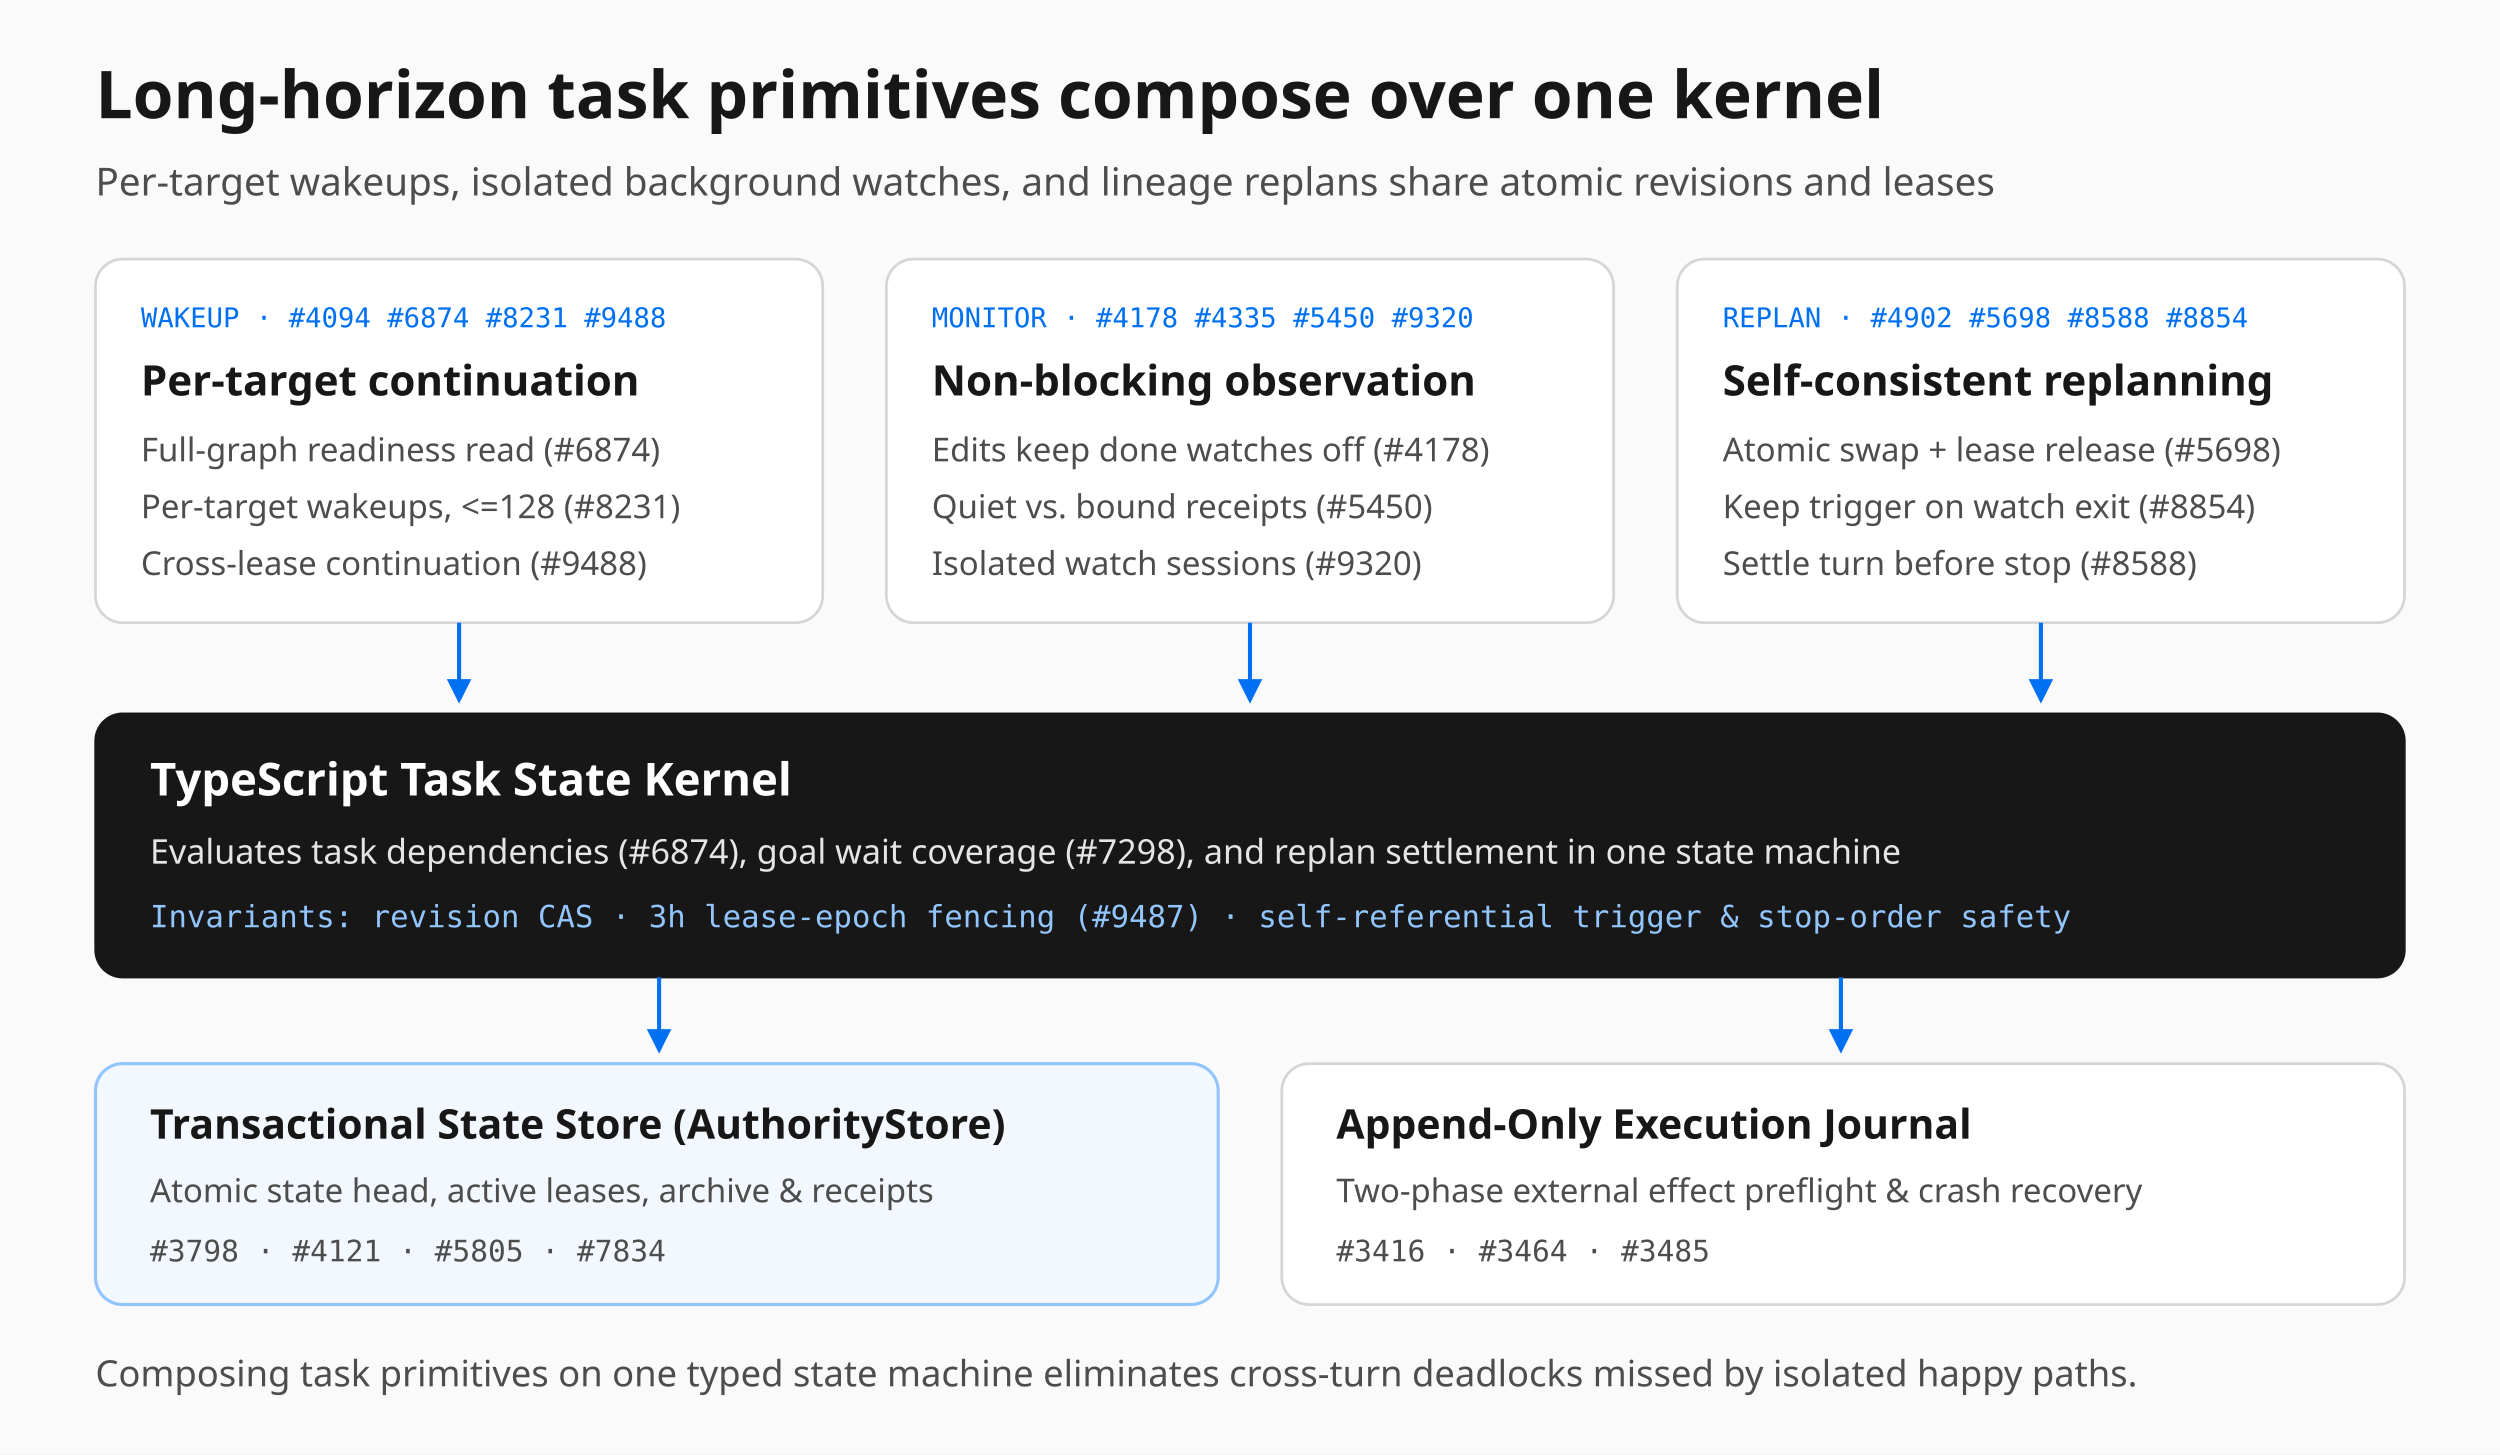
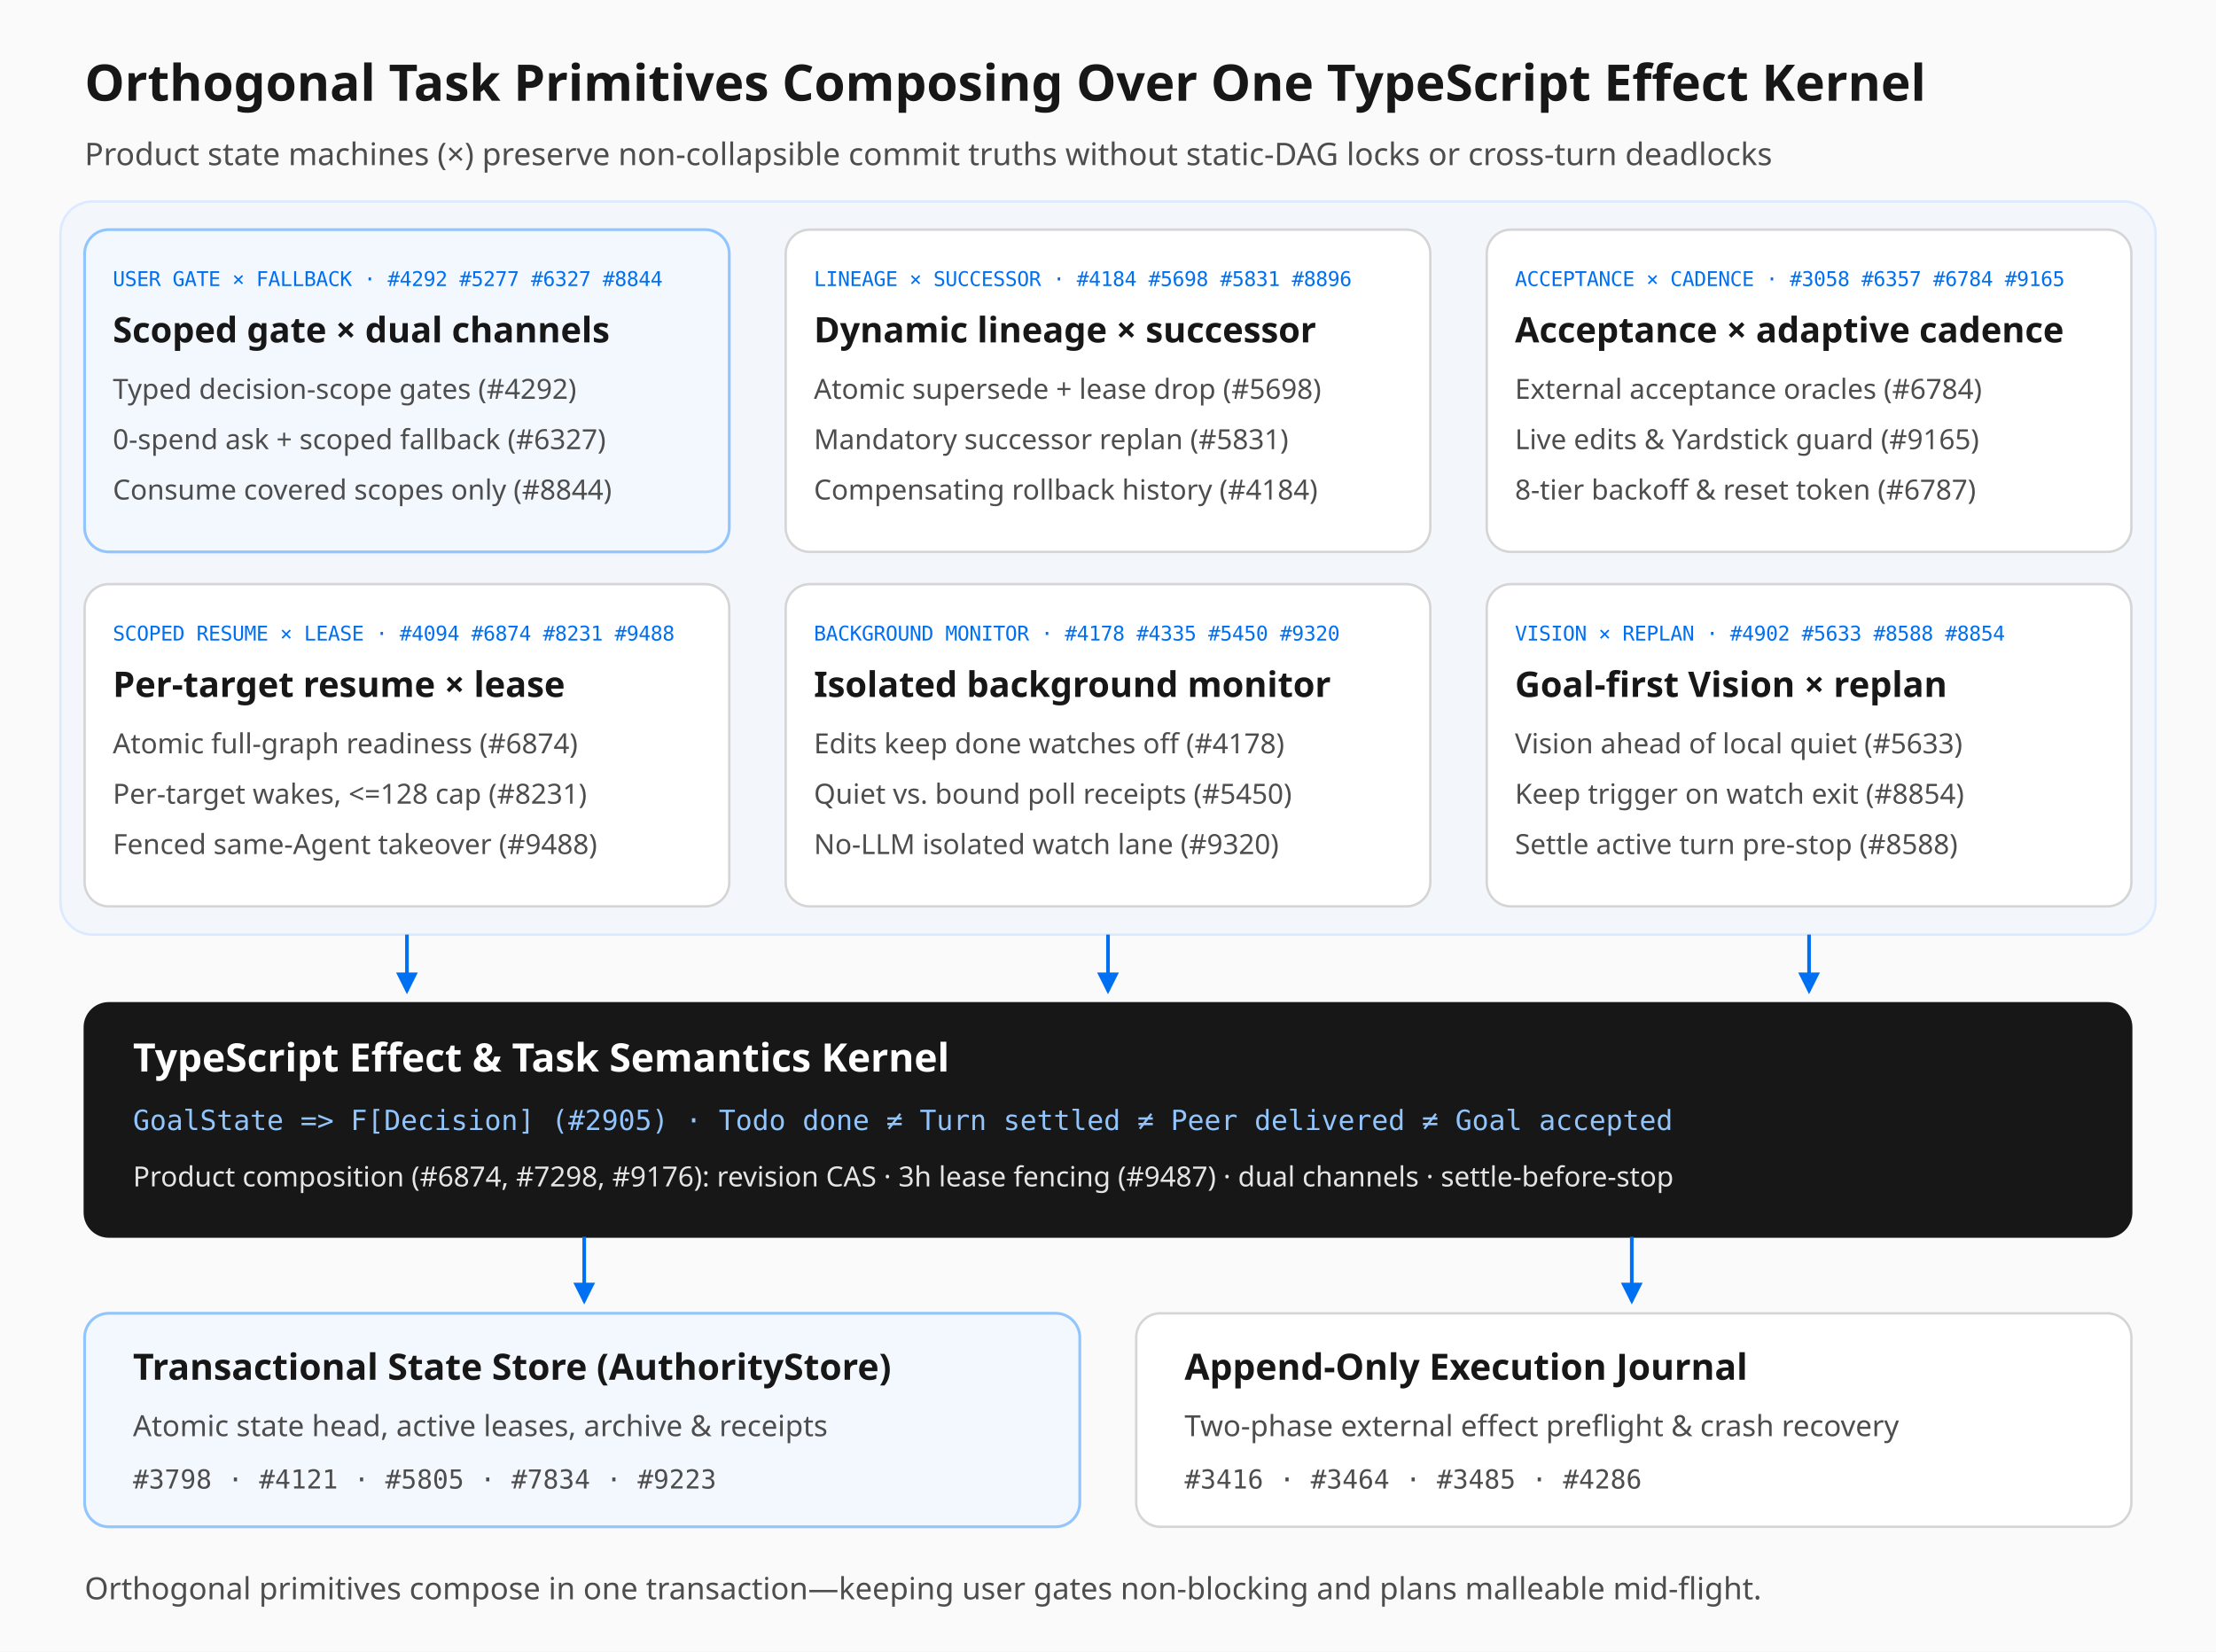
- <svg xmlns="http://www.w3.org/2000/svg" width="1100" height="640" viewBox="0 0 1100 640" role="img" aria-labelledby="t d">
+ <svg xmlns="http://www.w3.org/2000/svg" width="1100" height="820" viewBox="0 0 1100 820" role="img" aria-labelledby="t d">
  <defs>
    <marker id="arrow" viewBox="0 0 10 10" refX="8.5" refY="5" markerWidth="6" markerHeight="6" orient="auto-start-reverse">
      <path d="M0 0 L10 5 L0 10 Z" fill="#0070f3" />
    </marker>
  </defs>
  <rect width="100%" height="100%" fill="#fafafa" />
  <style>
    text { font-family: Geist, "PingFang SC", "Microsoft YaHei", sans-serif; fill: #171717; }
    .sub { fill: #4d4d4d; }
    .blue { fill: #0070f3; }
    .on-dark { fill: #ffffff; }
    .on-dark-sub { fill: #e5e5e5; }
    .on-dark-sky { fill: #93c5fd; }
    .mono { font-family: "Geist Mono", "SFMono-Regular", monospace; }
+     .tag { font-family: "Geist Mono", "SFMono-Regular", monospace; fill: #0070f3; letter-spacing: -0.15px; }
+     .tray { fill: #f3f6fb; stroke: #dbeafe; stroke-width: 1.2; }
    .box { fill: #fff; stroke: #d5d5d5; stroke-width: 1.2; }
    .box-hi { fill: #f3f8ff; stroke: #93c5fd; stroke-width: 1.4; }
    .kernel { fill: #171717; stroke: #171717; }
    .flow { fill: none; stroke: #0070f3; stroke-width: 1.8; marker-end: url(#arrow); }
  </style>
-   <text x="42" y="52" font-size="29" font-weight="600">Long-horizon task primitives compose over one kernel</text>
-   <text x="42" y="86" font-size="17" class="sub">Per-target wakeups, isolated background watches, and lineage replans share atomic revisions and leases</text>
-   <rect class="box" x="42" y="114" width="320" height="160" rx="12" />
-   <text x="62" y="144" font-size="12" font-weight="500" class="mono blue">WAKEUP · #4094 #6874 #8231 #9488</text>
-   <text x="62" y="174" font-size="18.5" font-weight="600">Per-target continuation</text>
-   <text x="62" y="203" font-size="14.5" class="sub">Full-graph readiness read (#6874)</text>
-   <text x="62" y="228" font-size="14.5" class="sub">Per-target wakeups, &lt;=128 (#8231)</text>
-   <text x="62" y="253" font-size="14.5" class="sub">Cross-lease continuation (#9488)</text>
+   <text x="42" y="50" font-size="25" font-weight="600">Orthogonal Task Primitives Composing Over One TypeScript Effect Kernel</text>
+   <text x="42" y="82" font-size="15.5" class="sub">Product state machines (×) preserve non-collapsible commit truths without static-DAG locks or cross-turn deadlocks</text>
+   <rect class="tray" x="30" y="100" width="1040" height="364" rx="16" />
+   <rect class="box-hi" x="42" y="114" width="320" height="160" rx="12" />
+   <text x="56" y="142" font-size="10.1" font-weight="500" class="tag">USER GATE × FALLBACK · #4292 #5277 #6327 #8844</text>
+   <text x="56" y="170" font-size="17.5" font-weight="600">Scoped gate × dual channels</text>
+   <text x="56" y="198" font-size="13.8" class="sub">Typed decision-scope gates (#4292)</text>
+   <text x="56" y="223" font-size="13.8" class="sub">0-spend ask + scoped fallback (#6327)</text>
+   <text x="56" y="248" font-size="13.8" class="sub">Consume covered scopes only (#8844)</text>
  <rect class="box" x="390" y="114" width="320" height="160" rx="12" />
-   <text x="410" y="144" font-size="12" font-weight="500" class="mono blue">MONITOR · #4178 #4335 #5450 #9320</text>
-   <text x="410" y="174" font-size="18.5" font-weight="600">Non-blocking observation</text>
-   <text x="410" y="203" font-size="14.5" class="sub">Edits keep done watches off (#4178)</text>
-   <text x="410" y="228" font-size="14.5" class="sub">Quiet vs. bound receipts (#5450)</text>
-   <text x="410" y="253" font-size="14.5" class="sub">Isolated watch sessions (#9320)</text>
+   <text x="404" y="142" font-size="10.1" font-weight="500" class="tag">LINEAGE × SUCCESSOR · #4184 #5698 #5831 #8896</text>
+   <text x="404" y="170" font-size="17.5" font-weight="600">Dynamic lineage × successor</text>
+   <text x="404" y="198" font-size="13.8" class="sub">Atomic supersede + lease drop (#5698)</text>
+   <text x="404" y="223" font-size="13.8" class="sub">Mandatory successor replan (#5831)</text>
+   <text x="404" y="248" font-size="13.8" class="sub">Compensating rollback history (#4184)</text>
  <rect class="box" x="738" y="114" width="320" height="160" rx="12" />
-   <text x="758" y="144" font-size="12" font-weight="500" class="mono blue">REPLAN · #4902 #5698 #8588 #8854</text>
-   <text x="758" y="174" font-size="18.5" font-weight="600">Self-consistent replanning</text>
-   <text x="758" y="203" font-size="14.5" class="sub">Atomic swap + lease release (#5698)</text>
-   <text x="758" y="228" font-size="14.5" class="sub">Keep trigger on watch exit (#8854)</text>
-   <text x="758" y="253" font-size="14.5" class="sub">Settle turn before stop (#8588)</text>
-   <path class="flow" d="M202 274 V308" />
-   <path class="flow" d="M550 274 V308" />
-   <path class="flow" d="M898 274 V308" />
-   <rect class="kernel" x="42" y="314" width="1016" height="116" rx="12" />
-   <text x="66" y="350" font-size="20" font-weight="600" class="on-dark">TypeScript Task State Kernel</text>
-   <text x="66" y="380" font-size="15" class="on-dark-sub">Evaluates task dependencies (#6874), goal wait coverage (#7298), and replan settlement in one state machine</text>
-   <text x="66" y="408" font-size="13.5" class="mono on-dark-sky">Invariants: revision CAS · 3h lease-epoch fencing (#9487) · self-referential trigger &amp; stop-order safety</text>
-   <path class="flow" d="M290 430 V462" />
-   <path class="flow" d="M810 430 V462" />
-   <rect class="box-hi" x="42" y="468" width="494" height="106" rx="12" />
-   <text x="66" y="501" font-size="18" font-weight="600">Transactional State Store (AuthorityStore)</text>
-   <text x="66" y="529" font-size="14.5" class="sub">Atomic state head, active leases, archive &amp; receipts</text>
-   <text x="66" y="555" font-size="13" class="mono sub">#3798 · #4121 · #5805 · #7834</text>
-   <rect class="box" x="564" y="468" width="494" height="106" rx="12" />
-   <text x="588" y="501" font-size="18" font-weight="600">Append-Only Execution Journal</text>
-   <text x="588" y="529" font-size="14.5" class="sub">Two-phase external effect preflight &amp; crash recovery</text>
-   <text x="588" y="555" font-size="13" class="mono sub">#3416 · #3464 · #3485</text>
-   <text x="42" y="610" font-size="16" class="sub">Composing task primitives on one typed state machine eliminates cross-turn deadlocks missed by isolated happy paths.</text>
+   <text x="752" y="142" font-size="10.1" font-weight="500" class="tag">ACCEPTANCE × CADENCE · #3058 #6357 #6784 #9165</text>
+   <text x="752" y="170" font-size="17.5" font-weight="600">Acceptance × adaptive cadence</text>
+   <text x="752" y="198" font-size="13.8" class="sub">External acceptance oracles (#6784)</text>
+   <text x="752" y="223" font-size="13.8" class="sub">Live edits &amp; Yardstick guard (#9165)</text>
+   <text x="752" y="248" font-size="13.8" class="sub">8-tier backoff &amp; reset token (#6787)</text>
+   <rect class="box" x="42" y="290" width="320" height="160" rx="12" />
+   <text x="56" y="318" font-size="10.1" font-weight="500" class="tag">SCOPED RESUME × LEASE · #4094 #6874 #8231 #9488</text>
+   <text x="56" y="346" font-size="17.5" font-weight="600">Per-target resume × lease</text>
+   <text x="56" y="374" font-size="13.8" class="sub">Atomic full-graph readiness (#6874)</text>
+   <text x="56" y="399" font-size="13.8" class="sub">Per-target wakes, &lt;=128 cap (#8231)</text>
+   <text x="56" y="424" font-size="13.8" class="sub">Fenced same-Agent takeover (#9488)</text>
+   <rect class="box" x="390" y="290" width="320" height="160" rx="12" />
+   <text x="404" y="318" font-size="10.1" font-weight="500" class="tag">BACKGROUND MONITOR · #4178 #4335 #5450 #9320</text>
+   <text x="404" y="346" font-size="17.5" font-weight="600">Isolated background monitor</text>
+   <text x="404" y="374" font-size="13.8" class="sub">Edits keep done watches off (#4178)</text>
+   <text x="404" y="399" font-size="13.8" class="sub">Quiet vs. bound poll receipts (#5450)</text>
+   <text x="404" y="424" font-size="13.8" class="sub">No-LLM isolated watch lane (#9320)</text>
+   <rect class="box" x="738" y="290" width="320" height="160" rx="12" />
+   <text x="752" y="318" font-size="10.1" font-weight="500" class="tag">VISION × REPLAN · #4902 #5633 #8588 #8854</text>
+   <text x="752" y="346" font-size="17.5" font-weight="600">Goal-first Vision × replan</text>
+   <text x="752" y="374" font-size="13.8" class="sub">Vision ahead of local quiet (#5633)</text>
+   <text x="752" y="399" font-size="13.8" class="sub">Keep trigger on watch exit (#8854)</text>
+   <text x="752" y="424" font-size="13.8" class="sub">Settle active turn pre-stop (#8588)</text>
+   <path class="flow" d="M202 464 V492" />
+   <path class="flow" d="M550 464 V492" />
+   <path class="flow" d="M898 464 V492" />
+   <rect class="kernel" x="42" y="498" width="1016" height="116" rx="12" />
+   <text x="66" y="532" font-size="19.5" font-weight="600" class="on-dark">TypeScript Effect &amp; Task Semantics Kernel</text>
+   <text x="66" y="561" font-size="13.8" class="mono on-dark-sky">GoalState =&gt; F[Decision] (#2905) · Todo done ≠ Turn settled ≠ Peer delivered ≠ Goal accepted</text>
+   <text x="66" y="589" font-size="13.8" class="on-dark-sub">Product composition (#6874, #7298, #9176): revision CAS · 3h lease fencing (#9487) · dual channels · settle-before-stop</text>
+   <path class="flow" d="M290 614 V646" />
+   <path class="flow" d="M810 614 V646" />
+   <rect class="box-hi" x="42" y="652" width="494" height="106" rx="12" />
+   <text x="66" y="685" font-size="18" font-weight="600">Transactional State Store (AuthorityStore)</text>
+   <text x="66" y="713" font-size="14.5" class="sub">Atomic state head, active leases, archive &amp; receipts</text>
+   <text x="66" y="739" font-size="13" class="mono sub">#3798 · #4121 · #5805 · #7834 · #9223</text>
+   <rect class="box" x="564" y="652" width="494" height="106" rx="12" />
+   <text x="588" y="685" font-size="18" font-weight="600">Append-Only Execution Journal</text>
+   <text x="588" y="713" font-size="14.5" class="sub">Two-phase external effect preflight &amp; crash recovery</text>
+   <text x="588" y="739" font-size="13" class="mono sub">#3416 · #3464 · #3485 · #4286</text>
+   <text x="42" y="794" font-size="15.2" class="sub">Orthogonal primitives compose in one transaction—keeping user gates non-blocking and plans malleable mid-flight.</text>
</svg>
